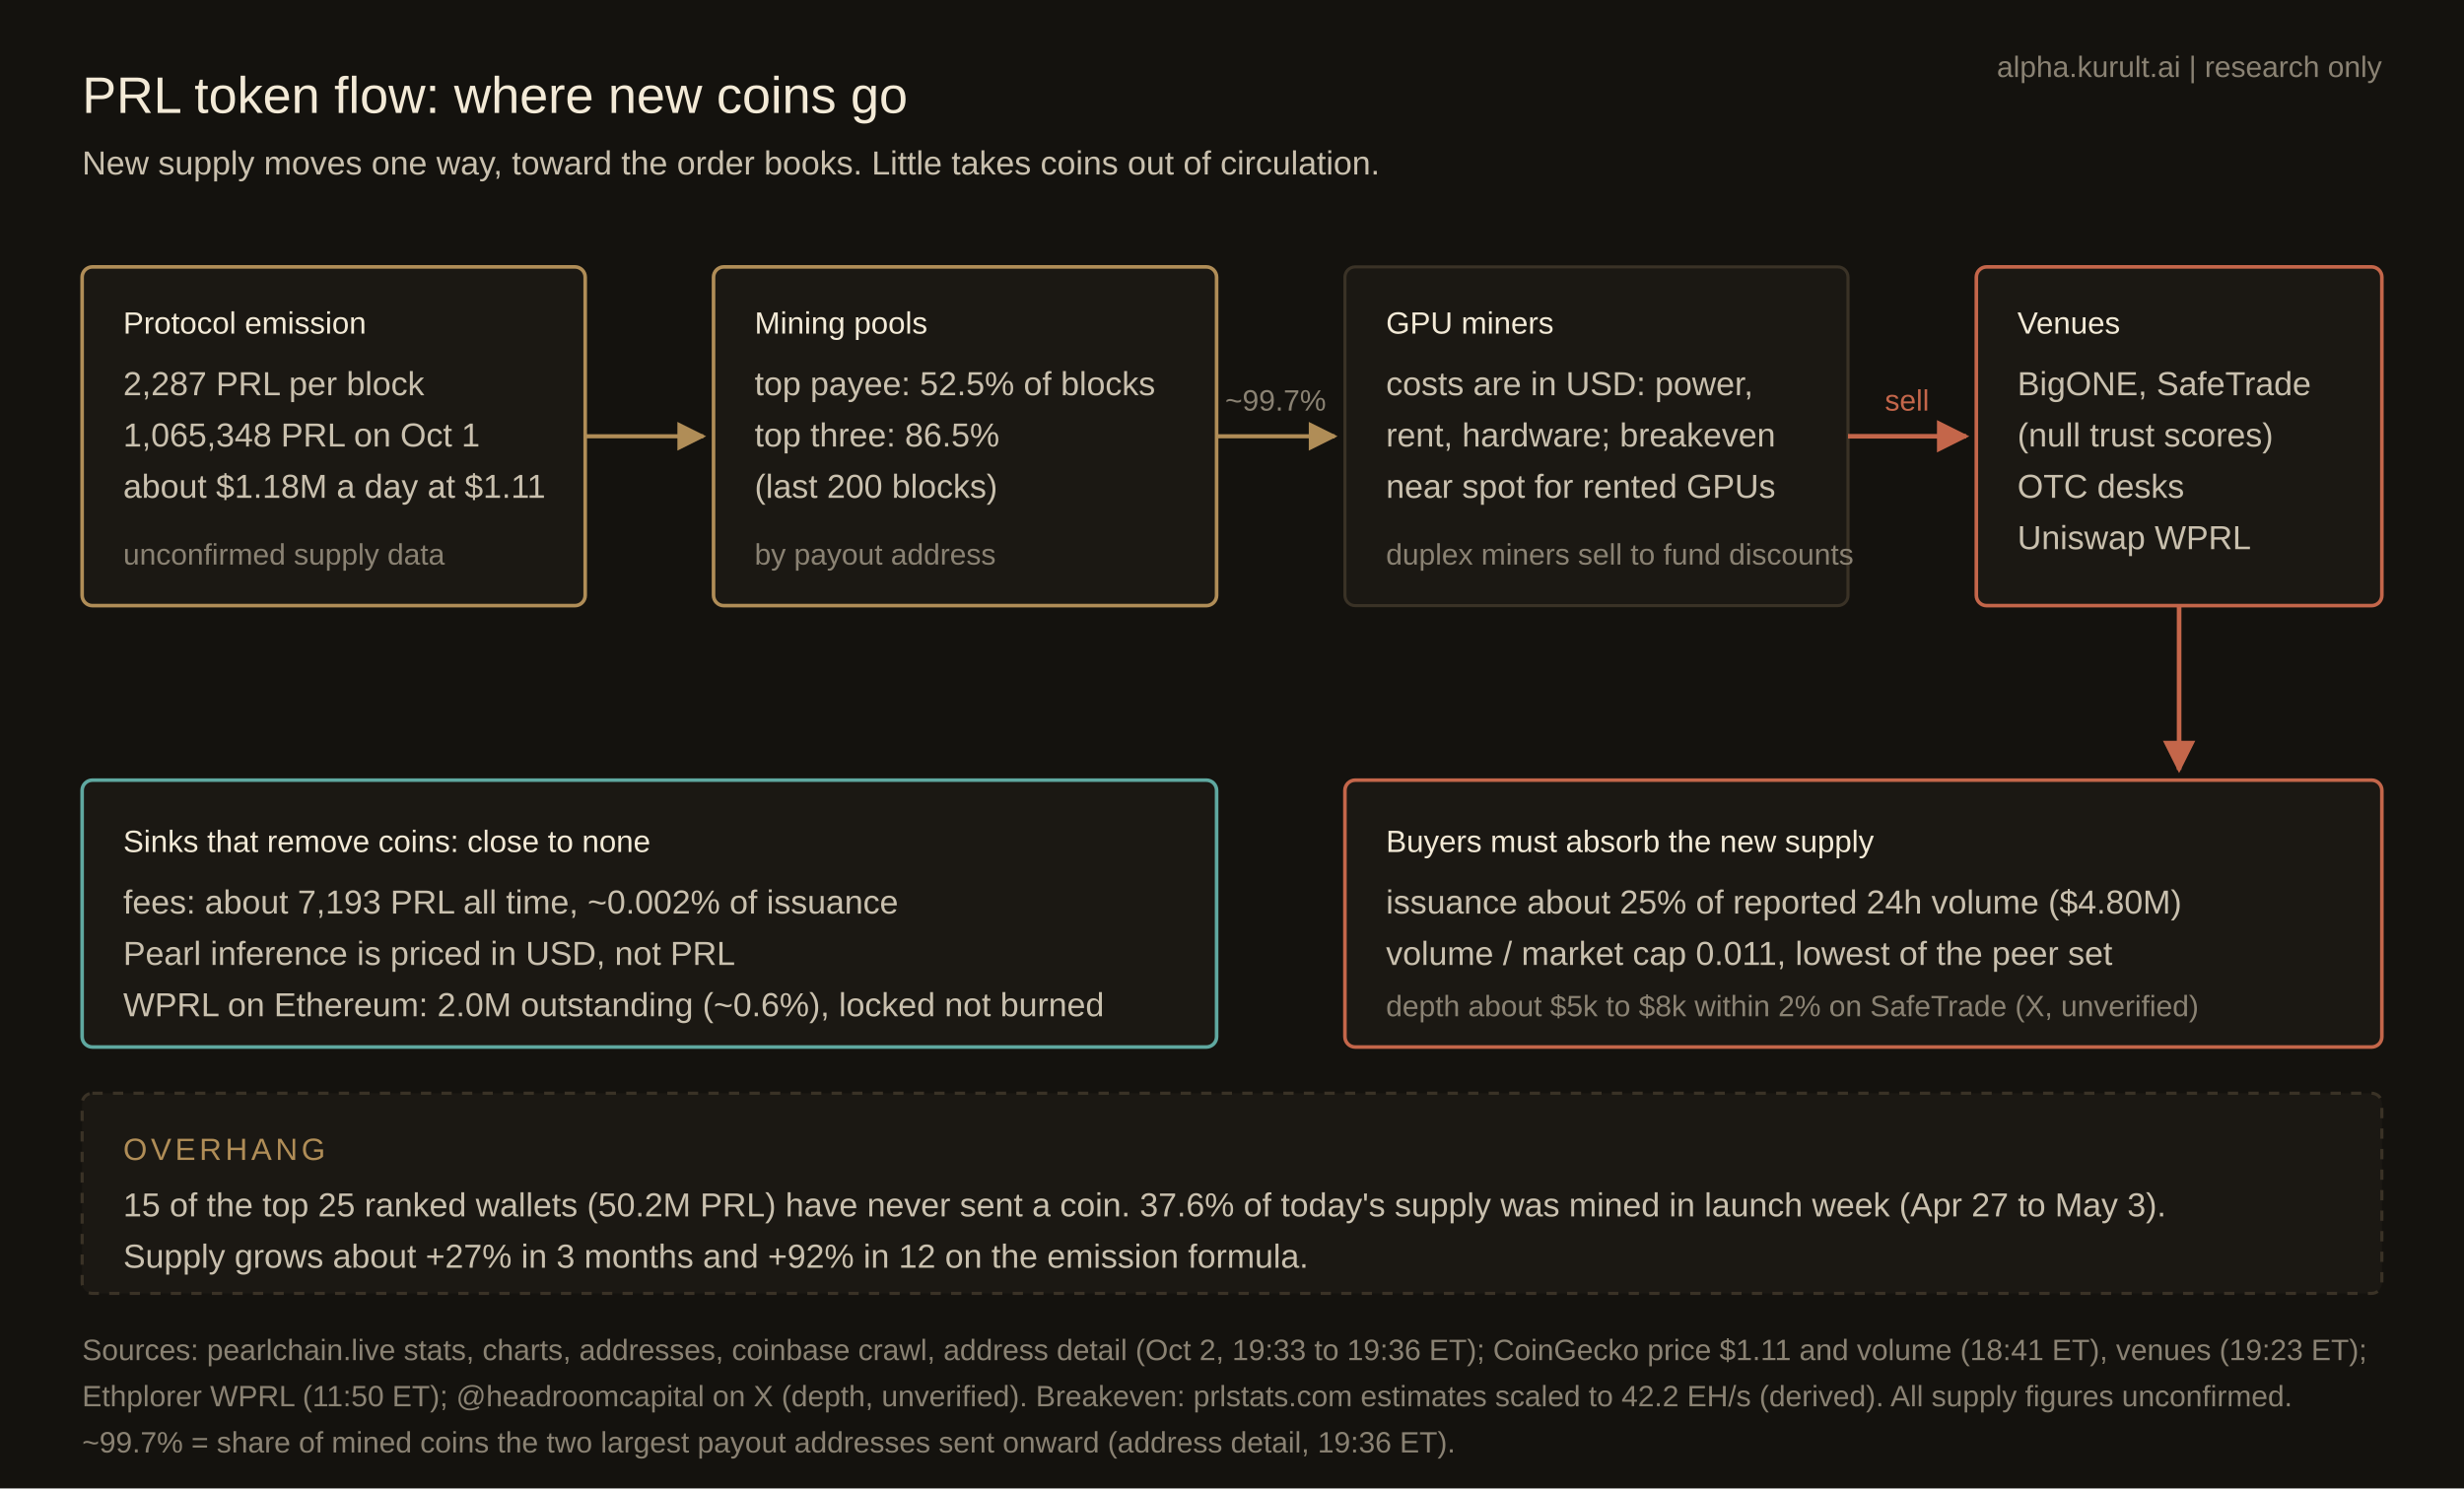
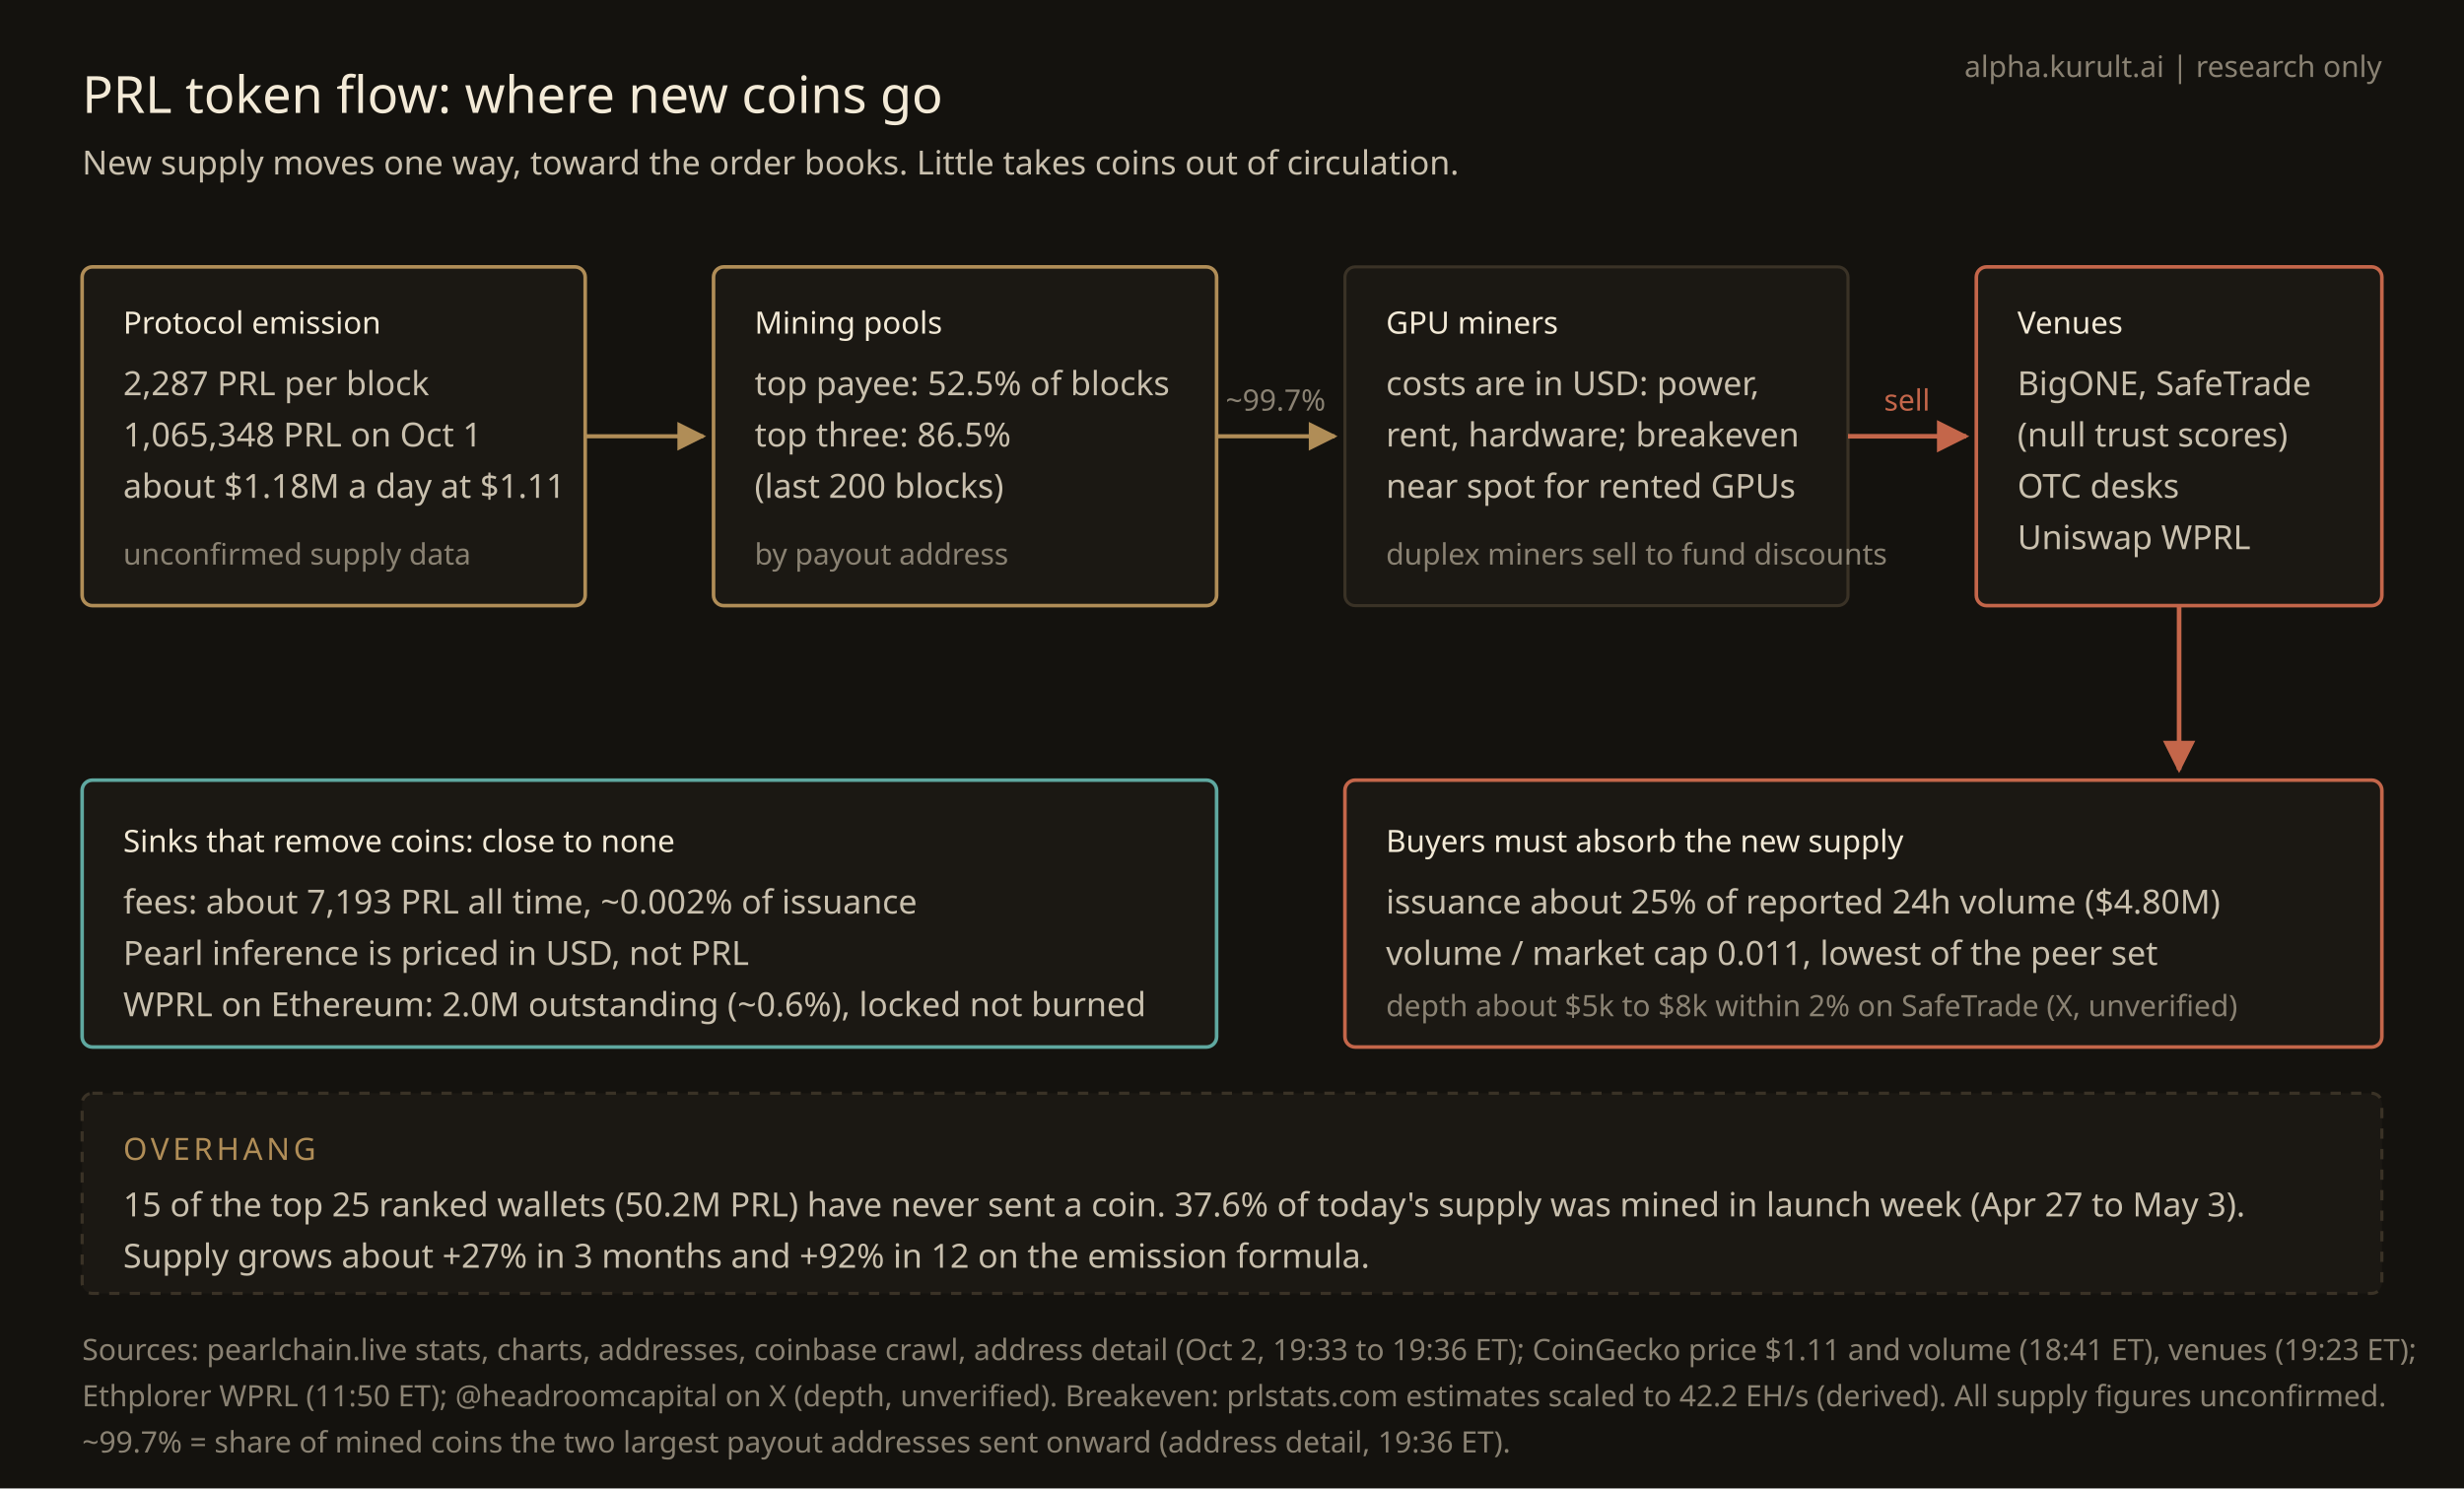
<svg xmlns="http://www.w3.org/2000/svg" viewBox="0 0 960 580" width="960" height="580" role="img" aria-labelledby="t d">
  <defs>
    <marker id="a" viewBox="0 0 10 10" refX="9" refY="5" markerWidth="7" markerHeight="7" orient="auto-start-reverse">
      <path d="M0,0 L10,5 L0,10 z" fill="#b08d57" />
    </marker>
    <marker id="at" viewBox="0 0 10 10" refX="9" refY="5" markerWidth="7" markerHeight="7" orient="auto-start-reverse">
      <path d="M0,0 L10,5 L0,10 z" fill="#5fa8a0" />
    </marker>
    <marker id="ar" viewBox="0 0 10 10" refX="9" refY="5" markerWidth="7" markerHeight="7" orient="auto-start-reverse">
      <path d="M0,0 L10,5 L0,10 z" fill="#c4664a" />
    </marker>
    <style>
- text{font-family:"IBM Plex Sans","Helvetica Neue",Arial,sans-serif;fill:#f3ead7}
+ text{font-family:sans-serif;fill:#f3ead7}
.h{font-size:20px}.s{font-size:13px;fill:#c9c0ae}.f{font-size:11.5px;fill:#8a8273}.k{font-size:12px;letter-spacing:.12em;fill:#b08d57}.n{font-size:13px;fill:#14120e;font-weight:bold}
.box{fill:#1b1813;stroke:#3a3226;stroke-width:1.2}.hot{fill:#1b1813;stroke:#b08d57;stroke-width:1.4}.use{fill:#1b1813;stroke:#5fa8a0;stroke-width:1.4}.sell{fill:#1b1813;stroke:#c4664a;stroke-width:1.4}
.ln{stroke:#b08d57;stroke-width:1.6;fill:none}.lt{stroke:#5fa8a0;stroke-width:1.6;fill:none}.lr{stroke:#c4664a;stroke-width:1.8;fill:none}
</style>
  </defs>
  <rect width="960" height="580" fill="#14120e" />
  <text x="32" y="44" class="h">PRL token flow: where new coins go</text>
  <text x="32" y="68" class="s">New supply moves one way, toward the order books. Little takes coins out of circulation.</text>
  <text x="928" y="30" class="f" text-anchor="end">alpha.kurult.ai | research only</text>
  <rect x="32" y="104" width="196" height="132" rx="4" class="hot" />
  <text x="48" y="130">Protocol emission</text>
  <text x="48" y="154" class="s">2,287 PRL per block</text>
  <text x="48" y="174" class="s">1,065,348 PRL on Oct 1</text>
  <text x="48" y="194" class="s">about $1.18M a day at $1.11</text>
  <text x="48" y="220" class="f">unconfirmed supply data</text>
  <path d="M228 170 H274" class="ln" marker-end="url(#a)" />
  <rect x="278" y="104" width="196" height="132" rx="4" class="hot" />
  <text x="294" y="130">Mining pools</text>
  <text x="294" y="154" class="s">top payee: 52.5% of blocks</text>
  <text x="294" y="174" class="s">top three: 86.5%</text>
  <text x="294" y="194" class="s">(last 200 blocks)</text>
  <text x="294" y="220" class="f">by payout address</text>
  <path d="M474 170 H520" class="ln" marker-end="url(#a)" />
  <text x="497" y="160" class="f" text-anchor="middle">~99.7%</text>
  <rect x="524" y="104" width="196" height="132" rx="4" class="box" />
  <text x="540" y="130">GPU miners</text>
  <text x="540" y="154" class="s">costs are in USD: power,</text>
  <text x="540" y="174" class="s">rent, hardware; breakeven</text>
  <text x="540" y="194" class="s">near spot for rented GPUs</text>
  <text x="540" y="220" class="f">duplex miners sell to fund discounts</text>
  <path d="M720 170 H766" class="lr" marker-end="url(#ar)" />
  <text x="743" y="160" class="f" text-anchor="middle" style="fill:#c4664a">sell</text>
  <rect x="770" y="104" width="158" height="132" rx="4" class="sell" />
  <text x="786" y="130">Venues</text>
  <text x="786" y="154" class="s">BigONE, SafeTrade</text>
  <text x="786" y="174" class="s">(null trust scores)</text>
  <text x="786" y="194" class="s">OTC desks</text>
  <text x="786" y="214" class="s">Uniswap WPRL</text>
  <path d="M849 236 V300" class="lr" marker-end="url(#ar)" />
  <rect x="524" y="304" width="404" height="104" rx="4" class="sell" />
  <text x="540" y="332">Buyers must absorb the new supply</text>
  <text x="540" y="356" class="s">issuance about 25% of reported 24h volume ($4.80M)</text>
  <text x="540" y="376" class="s">volume / market cap 0.011, lowest of the peer set</text>
  <text x="540" y="396" class="f">depth about $5k to $8k within 2% on SafeTrade (X, unverified)</text>
  <rect x="32" y="304" width="442" height="104" rx="4" class="use" />
  <text x="48" y="332">Sinks that remove coins: close to none</text>
  <text x="48" y="356" class="s">fees: about 7,193 PRL all time, ~0.002% of issuance</text>
  <text x="48" y="376" class="s">Pearl inference is priced in USD, not PRL</text>
  <text x="48" y="396" class="s">WPRL on Ethereum: 2.0M outstanding (~0.6%), locked not burned</text>
  <rect x="32" y="426" width="896" height="78" rx="4" class="box" stroke-dasharray="4 4" />
  <text x="48" y="452" class="k">OVERHANG</text>
  <text x="48" y="474" class="s">15 of the top 25 ranked wallets (50.2M PRL) have never sent a coin. 37.6% of today's supply was mined in launch week (Apr 27 to May 3).</text>
  <text x="48" y="494" class="s">Supply grows about +27% in 3 months and +92% in 12 on the emission formula.</text>
  <text x="32" y="530" class="f">Sources: pearlchain.live stats, charts, addresses, coinbase crawl, address detail (Oct 2, 19:33 to 19:36 ET); CoinGecko price $1.11 and volume (18:41 ET), venues (19:23 ET);</text>
  <text x="32" y="548" class="f">Ethplorer WPRL (11:50 ET); @headroomcapital on X (depth, unverified). Breakeven: prlstats.com estimates scaled to 42.2 EH/s (derived). All supply figures unconfirmed.</text>
  <text x="32" y="566" class="f">~99.7% = share of mined coins the two largest payout addresses sent onward (address detail, 19:36 ET).</text>
</svg>
